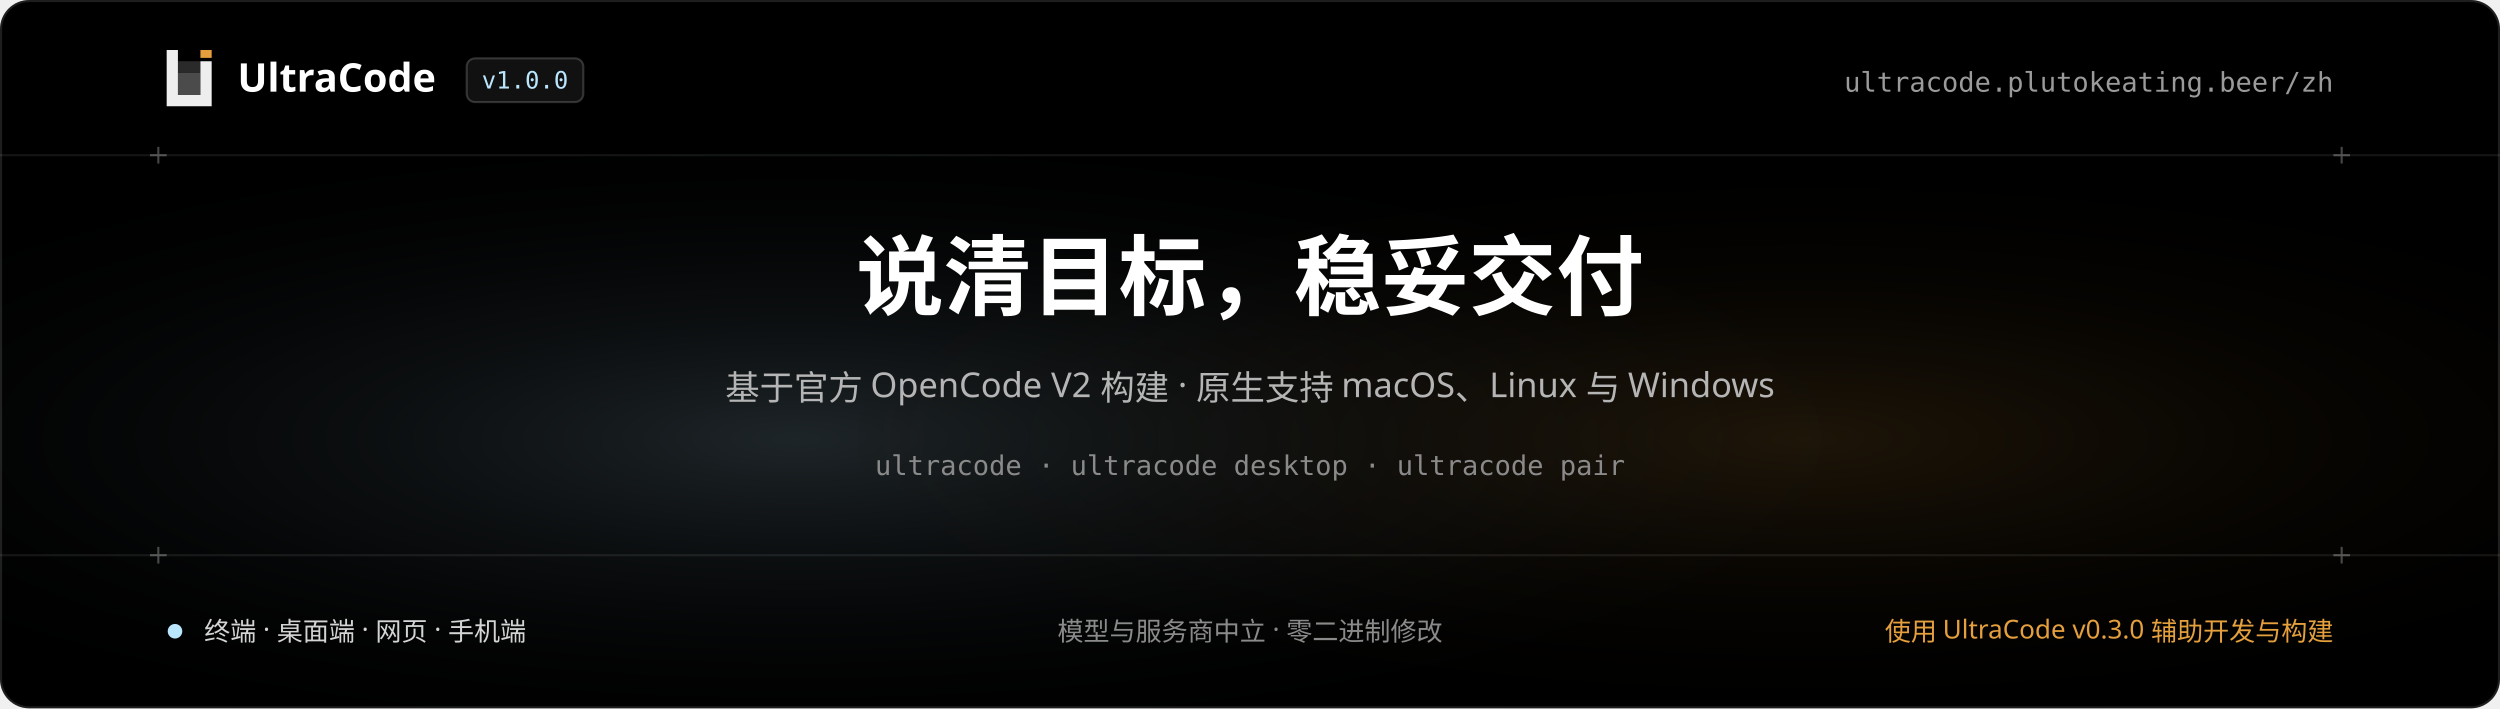
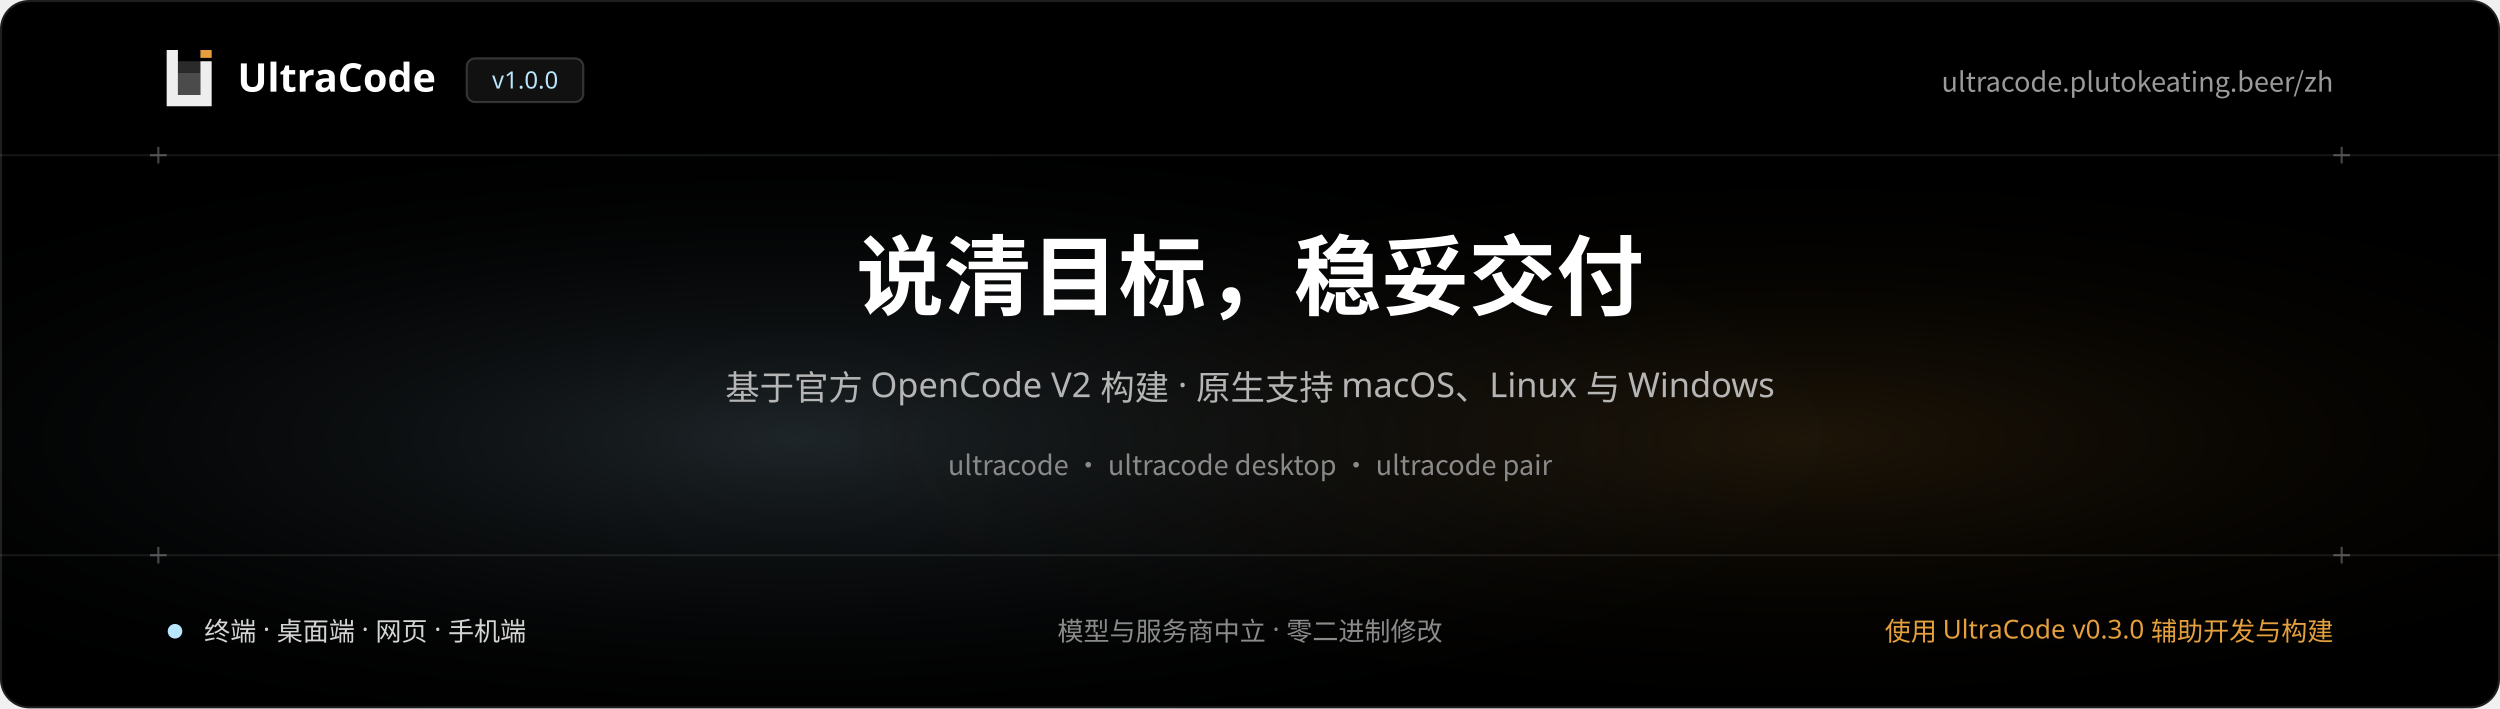
<svg xmlns="http://www.w3.org/2000/svg" viewBox="0 0 1200 340" fill="none" direction="ltr" role="img" aria-label="UltraCode v1.0.0 — 说清目标，稳妥交付">
  <defs>
    <radialGradient id="iceHorizon" cx="32%" cy="62%" r="46%">
      <stop offset="0%" stop-color="#BAE6FD" stop-opacity="0.16" />
      <stop offset="100%" stop-color="#000000" stop-opacity="0" />
    </radialGradient>
    <radialGradient id="amberHorizon" cx="72%" cy="62%" r="42%">
      <stop offset="0%" stop-color="#E5A03D" stop-opacity="0.13" />
      <stop offset="100%" stop-color="#000000" stop-opacity="0" />
    </radialGradient>
    <linearGradient id="topRim" x1="8%" y1="0%" x2="92%" y2="0%">
      <stop offset="0%" stop-color="#FFFFFF" stop-opacity="0" />
      <stop offset="28%" stop-color="#BAE6FD" stop-opacity="0.45" />
      <stop offset="50%" stop-color="#FFFFFF" stop-opacity="0.82" />
      <stop offset="72%" stop-color="#E5A03D" stop-opacity="0.42" />
      <stop offset="100%" stop-color="#FFFFFF" stop-opacity="0" />
    </linearGradient>
  </defs>
  <rect width="1200" height="340" rx="14" fill="#000000" />
  <rect width="1200" height="340" rx="14" fill="url(#iceHorizon)" />
  <rect width="1200" height="340" rx="14" fill="url(#amberHorizon)" />
  <rect x="0.5" y="0.5" width="1199" height="339" rx="13.5" stroke="#FFFFFF" stroke-opacity="0.12" />
  <line x1="96" y1="1" x2="1104" y2="1" stroke="url(#topRim)" stroke-width="1" />
  <line x1="0" y1="74.5" x2="1200" y2="74.5" stroke="#FFFFFF" stroke-opacity="0.08" />
  <line x1="0" y1="266.5" x2="1200" y2="266.5" stroke="#FFFFFF" stroke-opacity="0.08" />
  <path d="M76 70.5V78.5 M72 74.5H80 M1124 70.5V78.5 M1120 74.5H1128 M76 262.5V270.5 M72 266.5H80 M1124 262.5V270.5 M1120 266.5H1128" stroke="#FFFFFF" stroke-opacity="0.28" />
  <g transform="translate(80, 24)">
    <g transform="scale(0.09)">
      <path d="M60 120H180V240H60V120Z" fill="#4B4B4B" />
      <path d="M60 60H180V120H60V60Z" fill="#2A2A2A" />
      <path d="M0 0H60V240H180V60H240V300H0V0Z" fill="#EEEEEE" />
      <path d="M180 0H240V42H180V0Z" fill="#E5A03D" />
    </g>
    <text x="34" y="20" fill="#FFFFFF" font-family="ui-sans-serif, -apple-system, BlinkMacSystemFont, 'Segoe UI', 'Noto Sans', 'Ubuntu Sans', 'Noto Sans Arabic', 'Geeza Pro', 'SF Arabic', 'PingFang SC', 'Hiragino Sans GB', 'Noto Sans CJK SC', 'Noto Sans CJK TC', 'Microsoft YaHei', sans-serif" font-size="19" font-weight="600">UltraCode</text>
    <rect x="144" y="4" width="56" height="21" rx="4" fill="#111111" stroke="#FFFFFF" stroke-opacity="0.18" />
-     <text x="172" y="18.5" text-anchor="middle" fill="#BAE6FD" font-family="ui-monospace, SFMono-Regular, Menlo, Consolas, 'DejaVu Sans Mono', 'Noto Sans Arabic', 'PingFang SC', 'Noto Sans CJK SC', 'Noto Sans CJK TC', monospace" font-size="11.5" font-weight="500">v1.0.0</text>
+     <text x="172" y="18.5" text-anchor="middle" fill="#BAE6FD" font-family="'JetBrains Mono', SFMono-Regular, Menlo, Consolas, 'Noto Sans Arabic', 'Geeza Pro', 'SF Arabic', 'PingFang SC', 'Noto Sans CJK SC', 'Noto Sans CJK TC', 'DejaVu Sans Mono', ui-monospace, monospace" font-size="11.5" font-weight="500">v1.0.0</text>
  </g>
-   <text x="1120" y="44" text-anchor="end" fill="#9A9A9A" font-family="ui-monospace, SFMono-Regular, Menlo, Consolas, 'DejaVu Sans Mono', 'Noto Sans Arabic', 'PingFang SC', 'Noto Sans CJK SC', 'Noto Sans CJK TC', monospace" font-size="13">ultracode.plutokeating.beer/zh</text>
+   <text x="1120" y="44" text-anchor="end" fill="#9A9A9A" font-family="'JetBrains Mono', SFMono-Regular, Menlo, Consolas, 'Noto Sans Arabic', 'Geeza Pro', 'SF Arabic', 'PingFang SC', 'Noto Sans CJK SC', 'Noto Sans CJK TC', 'DejaVu Sans Mono', ui-monospace, monospace" font-size="13">ultracode.plutokeating.beer/zh</text>
  <text x="600" y="148" text-anchor="middle" fill="#FFFFFF" font-family="ui-sans-serif, -apple-system, BlinkMacSystemFont, 'Segoe UI', 'Noto Sans', 'Ubuntu Sans', 'Noto Sans Arabic', 'Geeza Pro', 'SF Arabic', 'PingFang SC', 'Hiragino Sans GB', 'Noto Sans CJK SC', 'Noto Sans CJK TC', 'Microsoft YaHei', sans-serif" font-size="42" font-weight="600">说清目标，稳妥交付</text>
  <text x="600" y="192" text-anchor="middle" fill="#B5B5B5" font-family="ui-sans-serif, -apple-system, BlinkMacSystemFont, 'Segoe UI', 'Noto Sans', 'Ubuntu Sans', 'Noto Sans Arabic', 'Geeza Pro', 'SF Arabic', 'PingFang SC', 'Hiragino Sans GB', 'Noto Sans CJK SC', 'Noto Sans CJK TC', 'Microsoft YaHei', sans-serif" font-size="16.5">基于官方 OpenCode V2 构建 · 原生支持 macOS、Linux 与 Windows</text>
-   <text x="600" y="228" text-anchor="middle" fill="#8A8A8A" font-family="ui-monospace, SFMono-Regular, Menlo, Consolas, 'DejaVu Sans Mono', 'Noto Sans Arabic', 'PingFang SC', 'Noto Sans CJK SC', 'Noto Sans CJK TC', monospace" font-size="13">ultracode   ·   ultracode desktop   ·   ultracode pair</text>
+   <text x="600" y="228" text-anchor="middle" fill="#8A8A8A" font-family="'JetBrains Mono', SFMono-Regular, Menlo, Consolas, 'Noto Sans Arabic', 'Geeza Pro', 'SF Arabic', 'PingFang SC', 'Noto Sans CJK SC', 'Noto Sans CJK TC', 'DejaVu Sans Mono', ui-monospace, monospace" font-size="13">ultracode   ·   ultracode desktop   ·   ultracode pair</text>
  <circle cx="84" cy="303" r="3.5" fill="#BAE6FD" />
  <text x="98" y="307.5" fill="#D4D4D4" font-family="ui-sans-serif, -apple-system, BlinkMacSystemFont, 'Segoe UI', 'Noto Sans', 'Ubuntu Sans', 'Noto Sans Arabic', 'Geeza Pro', 'SF Arabic', 'PingFang SC', 'Hiragino Sans GB', 'Noto Sans CJK SC', 'Noto Sans CJK TC', 'Microsoft YaHei', sans-serif" font-size="12.5">终端 · 桌面端 · 网页 · 手机端</text>
  <text x="600" y="307.5" text-anchor="middle" fill="#8A8A8A" font-family="ui-sans-serif, -apple-system, BlinkMacSystemFont, 'Segoe UI', 'Noto Sans', 'Ubuntu Sans', 'Noto Sans Arabic', 'Geeza Pro', 'SF Arabic', 'PingFang SC', 'Hiragino Sans GB', 'Noto Sans CJK SC', 'Noto Sans CJK TC', 'Microsoft YaHei', sans-serif" font-size="12.5">模型与服务商中立 · 零二进制修改</text>
  <text x="1120" y="307.5" text-anchor="end" fill="#E5A03D" font-family="ui-sans-serif, -apple-system, BlinkMacSystemFont, 'Segoe UI', 'Noto Sans', 'Ubuntu Sans', 'Noto Sans Arabic', 'Geeza Pro', 'SF Arabic', 'PingFang SC', 'Hiragino Sans GB', 'Noto Sans CJK SC', 'Noto Sans CJK TC', 'Microsoft YaHei', sans-serif" font-size="12.5">使用 UltraCode v0.3.0 辅助开发与构建</text>
</svg>
